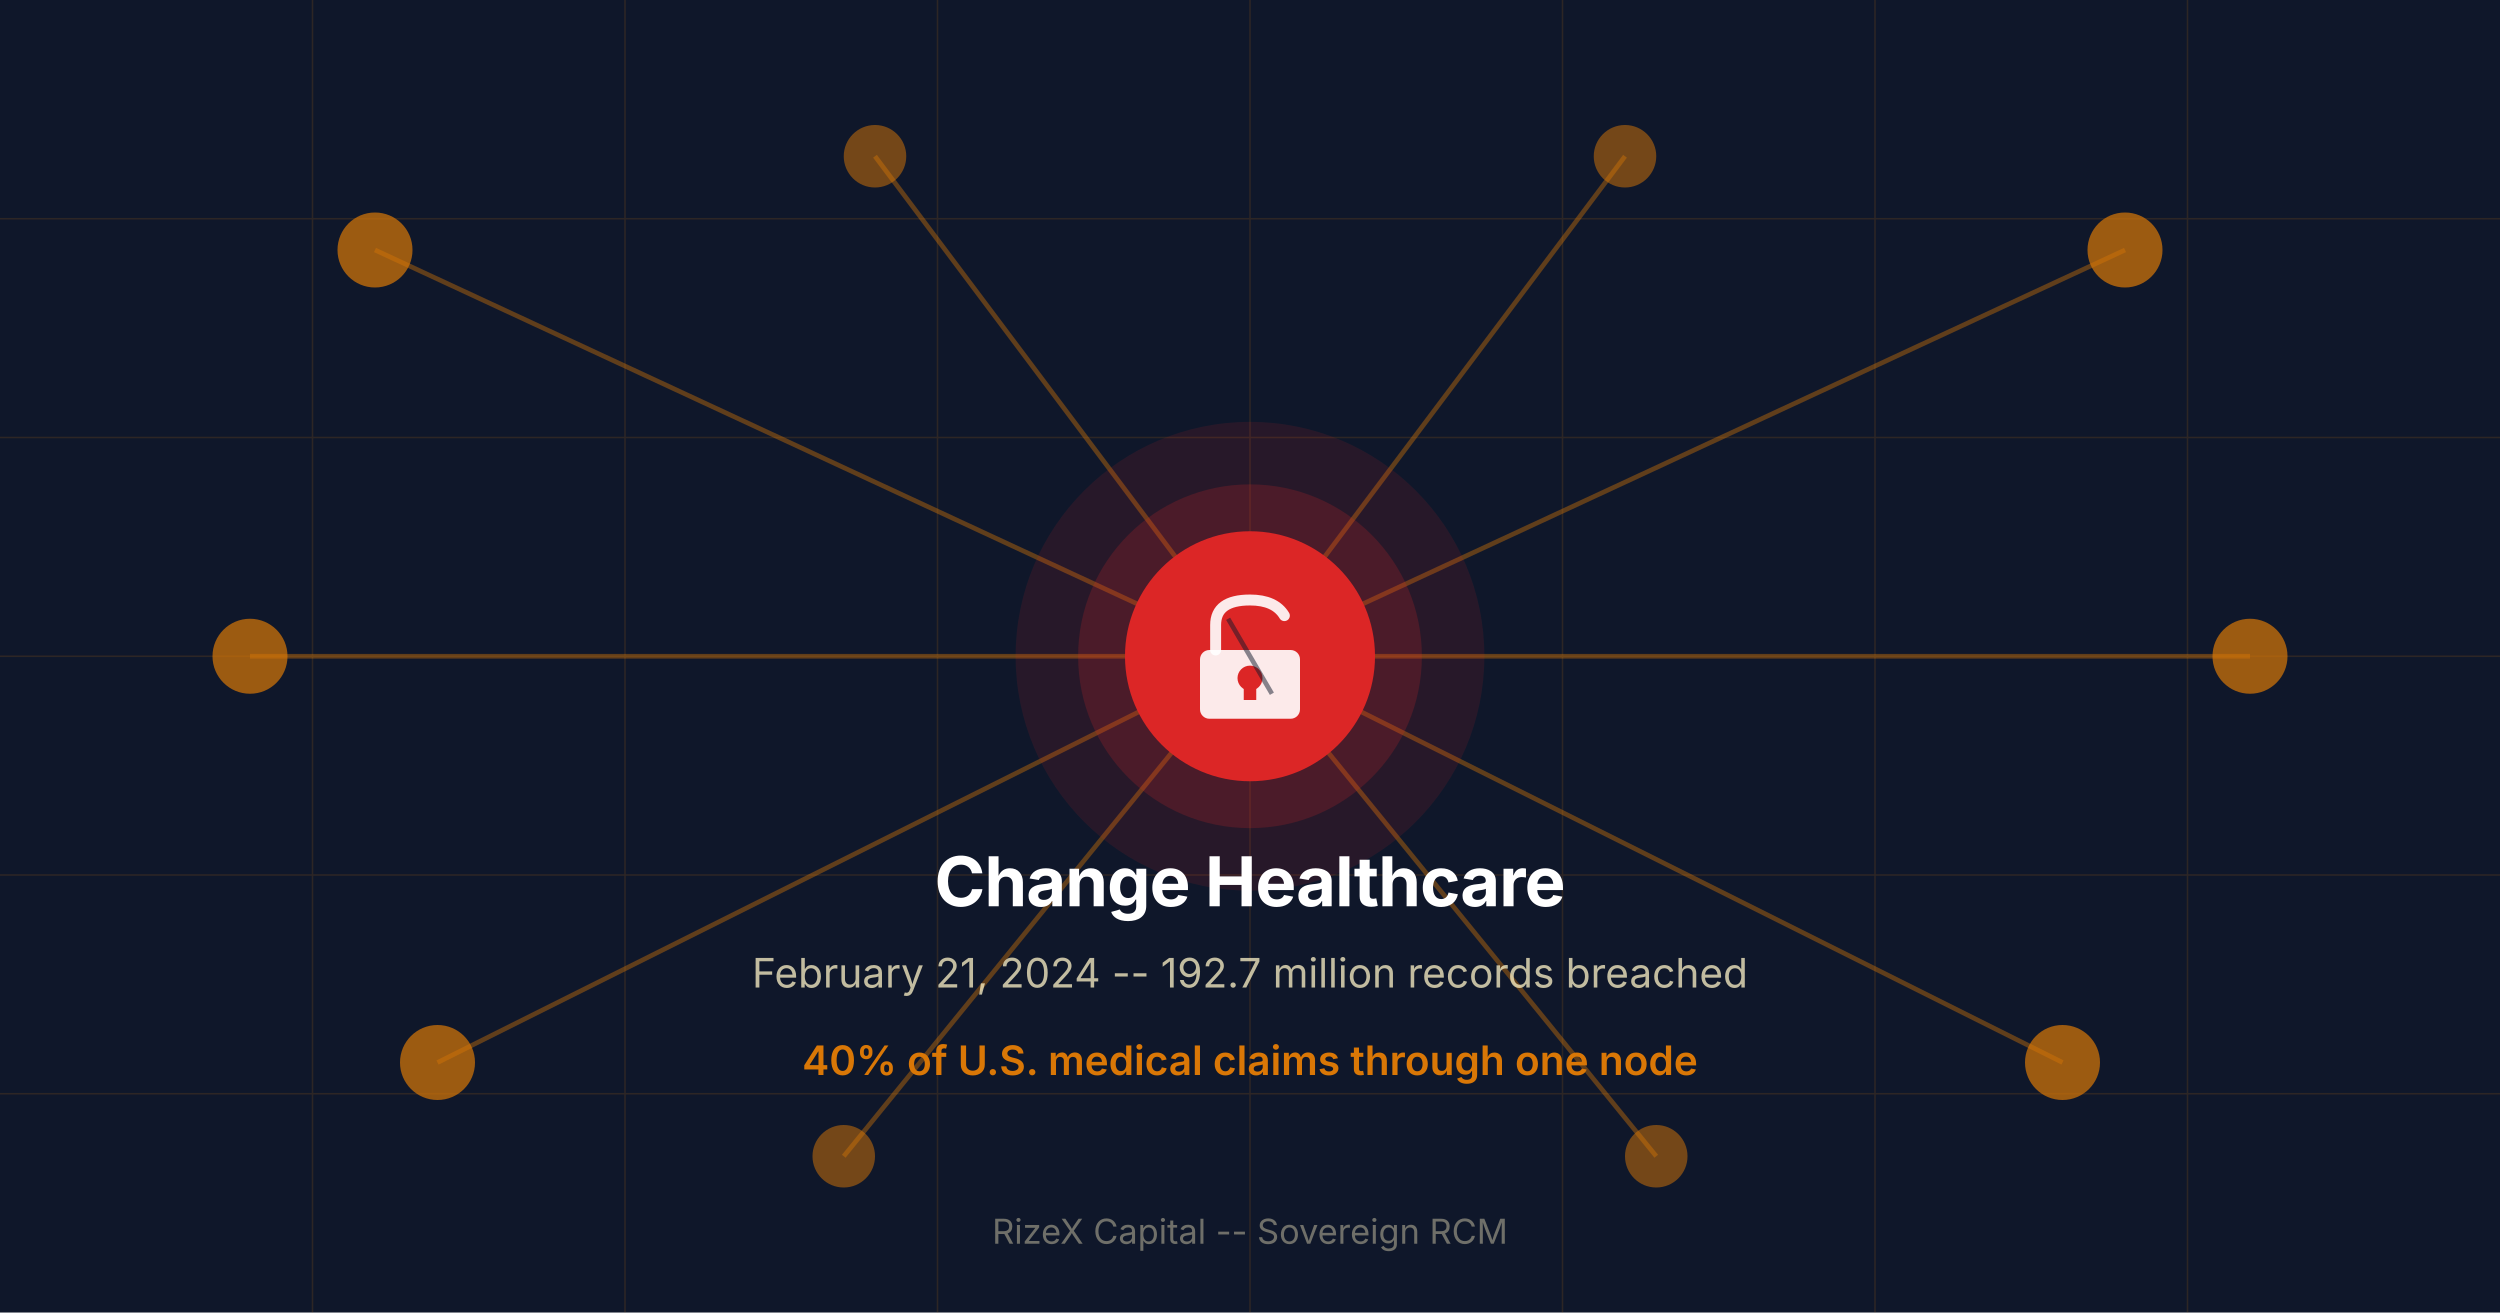
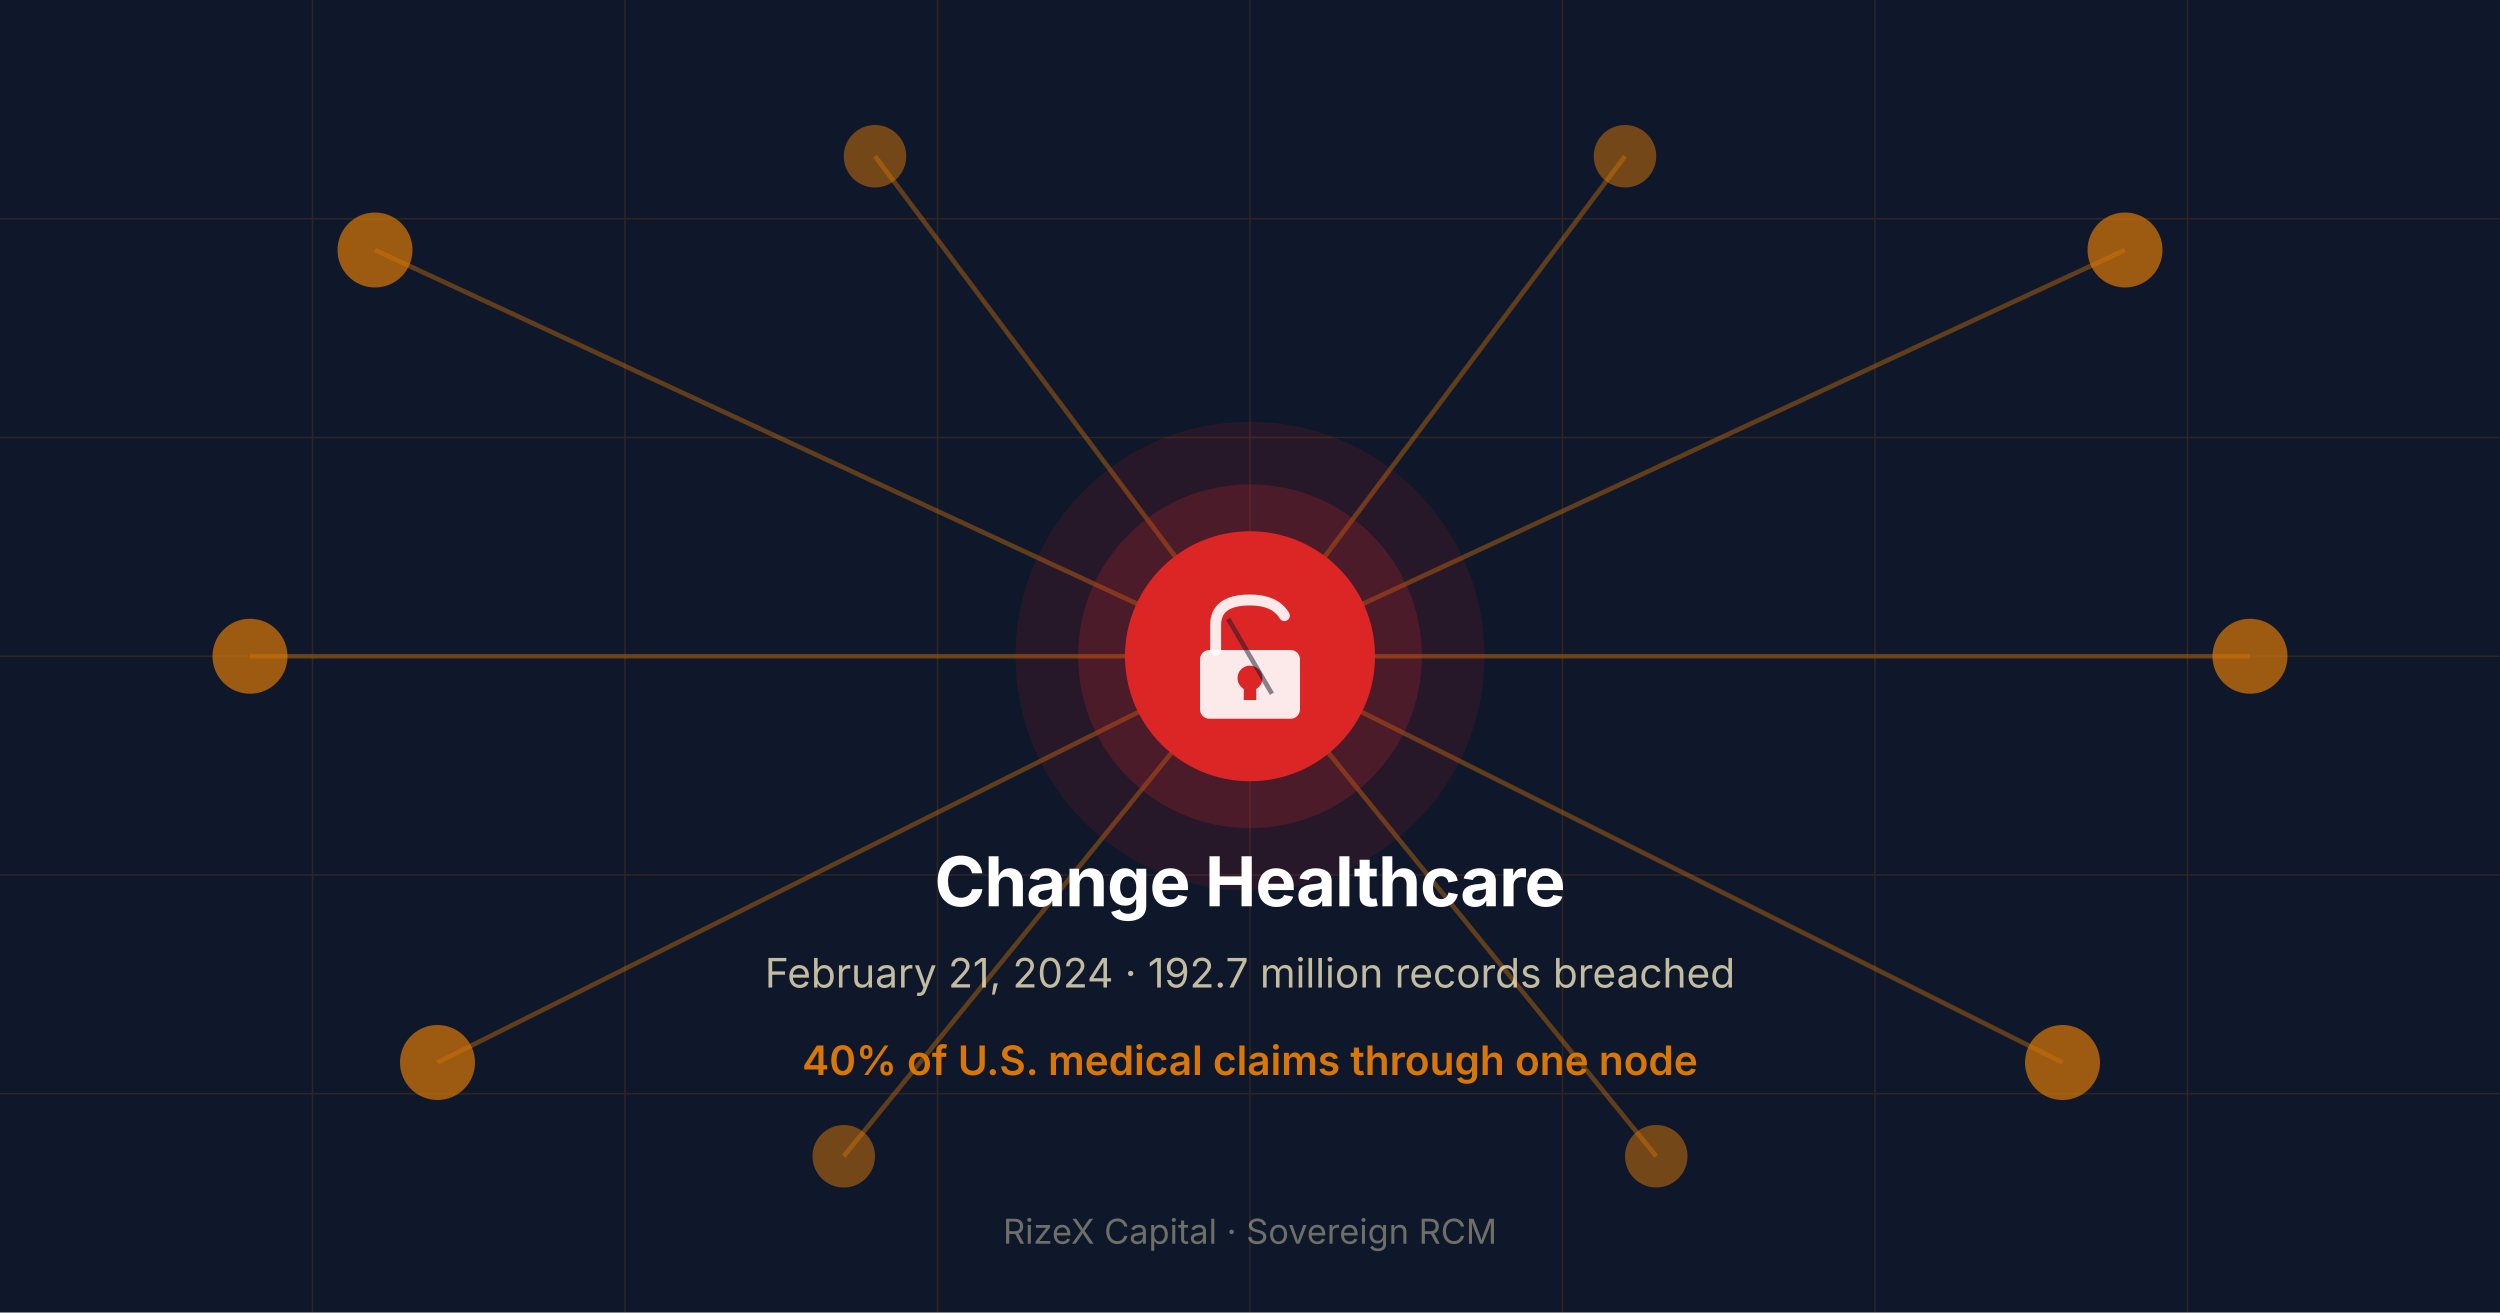
<svg xmlns="http://www.w3.org/2000/svg" viewBox="0 0 800 420" font-family="Inter, sans-serif">
  <rect width="800" height="420" fill="#0F172A" />
  <g stroke="#D97706" stroke-width="0.5" opacity="0.15">
    <line x1="0" y1="70" x2="800" y2="70" />
    <line x1="0" y1="140" x2="800" y2="140" />
    <line x1="0" y1="210" x2="800" y2="210" />
    <line x1="0" y1="280" x2="800" y2="280" />
    <line x1="0" y1="350" x2="800" y2="350" />
    <line x1="100" y1="0" x2="100" y2="420" />
    <line x1="200" y1="0" x2="200" y2="420" />
    <line x1="300" y1="0" x2="300" y2="420" />
    <line x1="400" y1="0" x2="400" y2="420" />
    <line x1="500" y1="0" x2="500" y2="420" />
    <line x1="600" y1="0" x2="600" y2="420" />
    <line x1="700" y1="0" x2="700" y2="420" />
  </g>
  <g stroke="#D97706" stroke-width="1.5" opacity="0.4">
    <line x1="400" y1="210" x2="120" y2="80" />
    <line x1="400" y1="210" x2="80" y2="210" />
    <line x1="400" y1="210" x2="140" y2="340" />
    <line x1="400" y1="210" x2="680" y2="80" />
    <line x1="400" y1="210" x2="720" y2="210" />
    <line x1="400" y1="210" x2="660" y2="340" />
    <line x1="400" y1="210" x2="280" y2="50" />
    <line x1="400" y1="210" x2="520" y2="50" />
    <line x1="400" y1="210" x2="270" y2="370" />
    <line x1="400" y1="210" x2="530" y2="370" />
  </g>
  <circle cx="120" cy="80" r="12" fill="#D97706" opacity="0.7" />
  <circle cx="80" cy="210" r="12" fill="#D97706" opacity="0.7" />
  <circle cx="140" cy="340" r="12" fill="#D97706" opacity="0.7" />
  <circle cx="680" cy="80" r="12" fill="#D97706" opacity="0.7" />
  <circle cx="720" cy="210" r="12" fill="#D97706" opacity="0.7" />
  <circle cx="660" cy="340" r="12" fill="#D97706" opacity="0.7" />
  <circle cx="280" cy="50" r="10" fill="#D97706" opacity="0.5" />
  <circle cx="520" cy="50" r="10" fill="#D97706" opacity="0.5" />
  <circle cx="270" cy="370" r="10" fill="#D97706" opacity="0.5" />
  <circle cx="530" cy="370" r="10" fill="#D97706" opacity="0.5" />
  <circle cx="400" cy="210" r="75" fill="#DC2626" opacity="0.12" />
  <circle cx="400" cy="210" r="55" fill="#DC2626" opacity="0.2" />
  <circle cx="400" cy="210" r="40" fill="#DC2626" />
  <rect x="384" y="208" width="32" height="22" rx="3" fill="white" opacity="0.9" />
  <path d="M389 208 L389 200 Q389 192 400 192 Q408 192 411 197" stroke="white" stroke-width="3.5" fill="none" stroke-linecap="round" opacity="0.9" />
  <circle cx="400" cy="217" r="4" fill="#DC2626" />
  <rect x="398" y="217" width="4" height="7" fill="#DC2626" />
  <line x1="393" y1="198" x2="407" y2="222" stroke="#0F172A" stroke-width="1.5" opacity="0.5" />
  <text x="400" y="290" text-anchor="middle" font-size="22" font-weight="700" fill="white" letter-spacing="-0.3">Change Healthcare</text>
-   <text x="400" y="316" text-anchor="middle" font-size="13" fill="#FEF3C7" opacity="0.75">February 21, 2024 -- 192.7 million records breached</text>
+   <text x="400" y="316" text-anchor="middle" font-size="13" fill="#FEF3C7" opacity="0.75">February 21, 2024 · 192.7 million records breached</text>
  <text x="400" y="344" text-anchor="middle" font-size="13" fill="#D97706" font-weight="600">40% of U.S. medical claims through one node</text>
-   <text x="400" y="398" text-anchor="middle" font-size="11" fill="#FEF3C7" opacity="0.4">RizeX Capital -- Sovereign RCM</text>
+   <text x="400" y="398" text-anchor="middle" font-size="11" fill="#FEF3C7" opacity="0.4">RizeX Capital · Sovereign RCM</text>
</svg>
